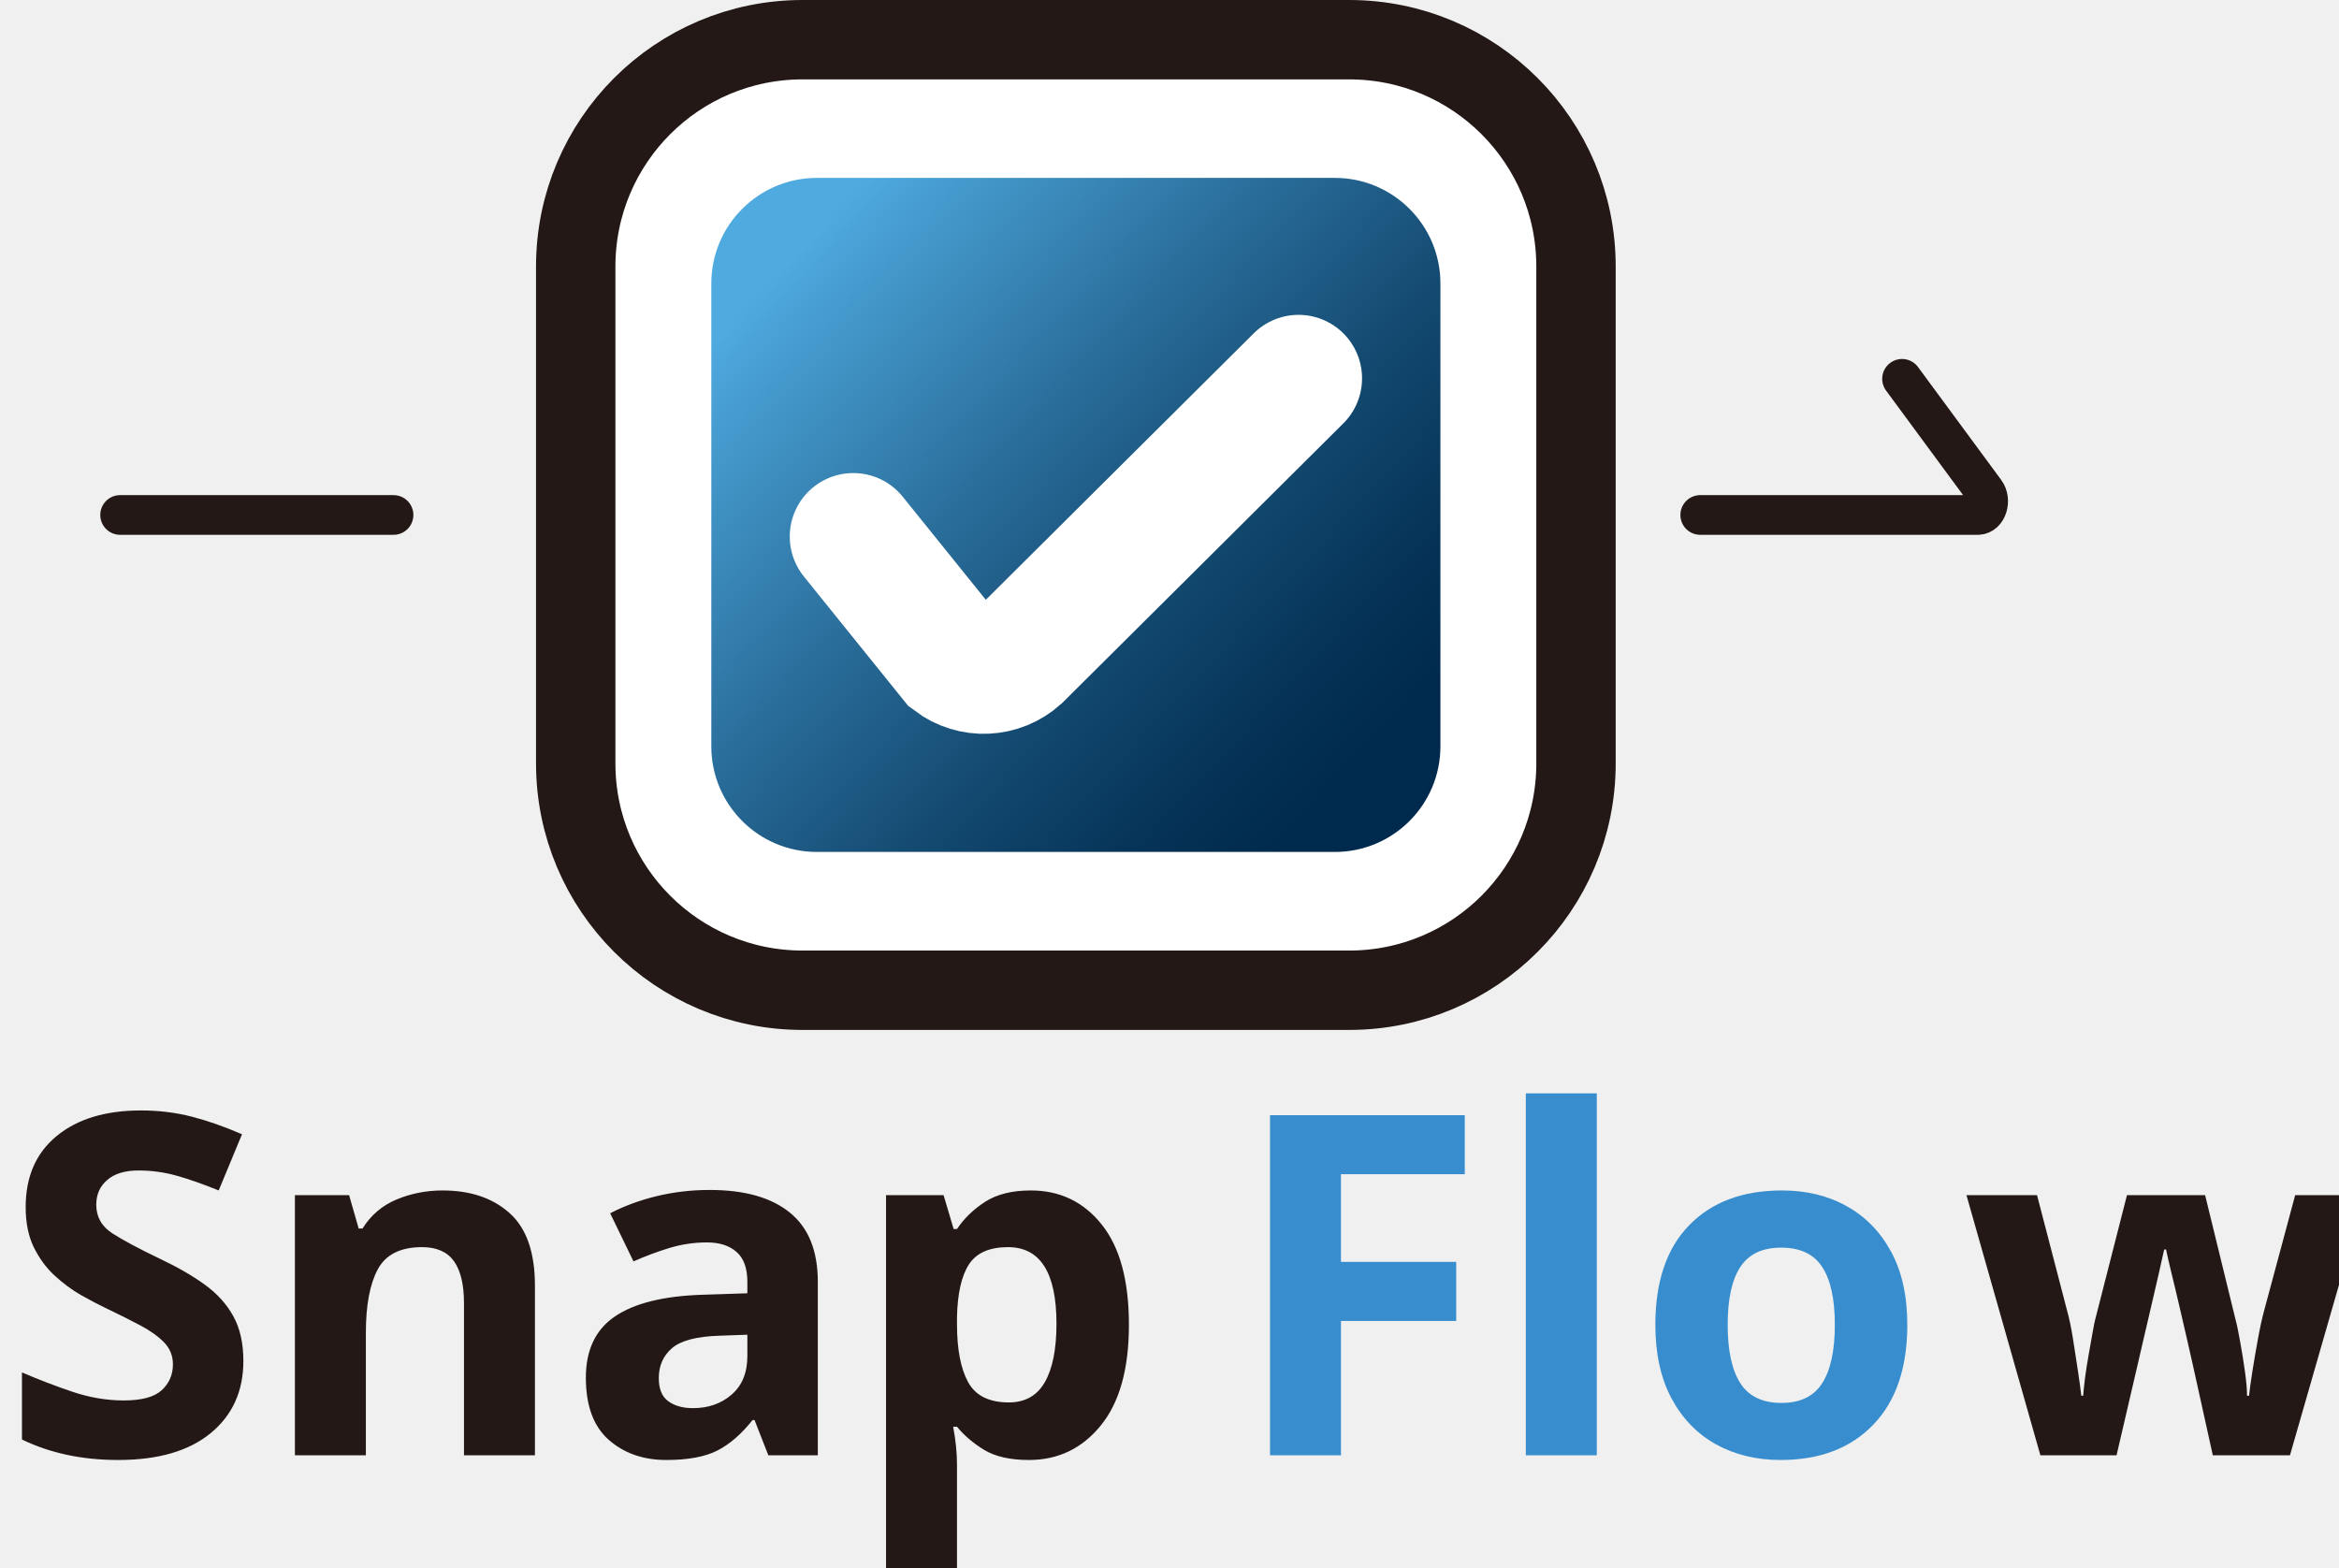
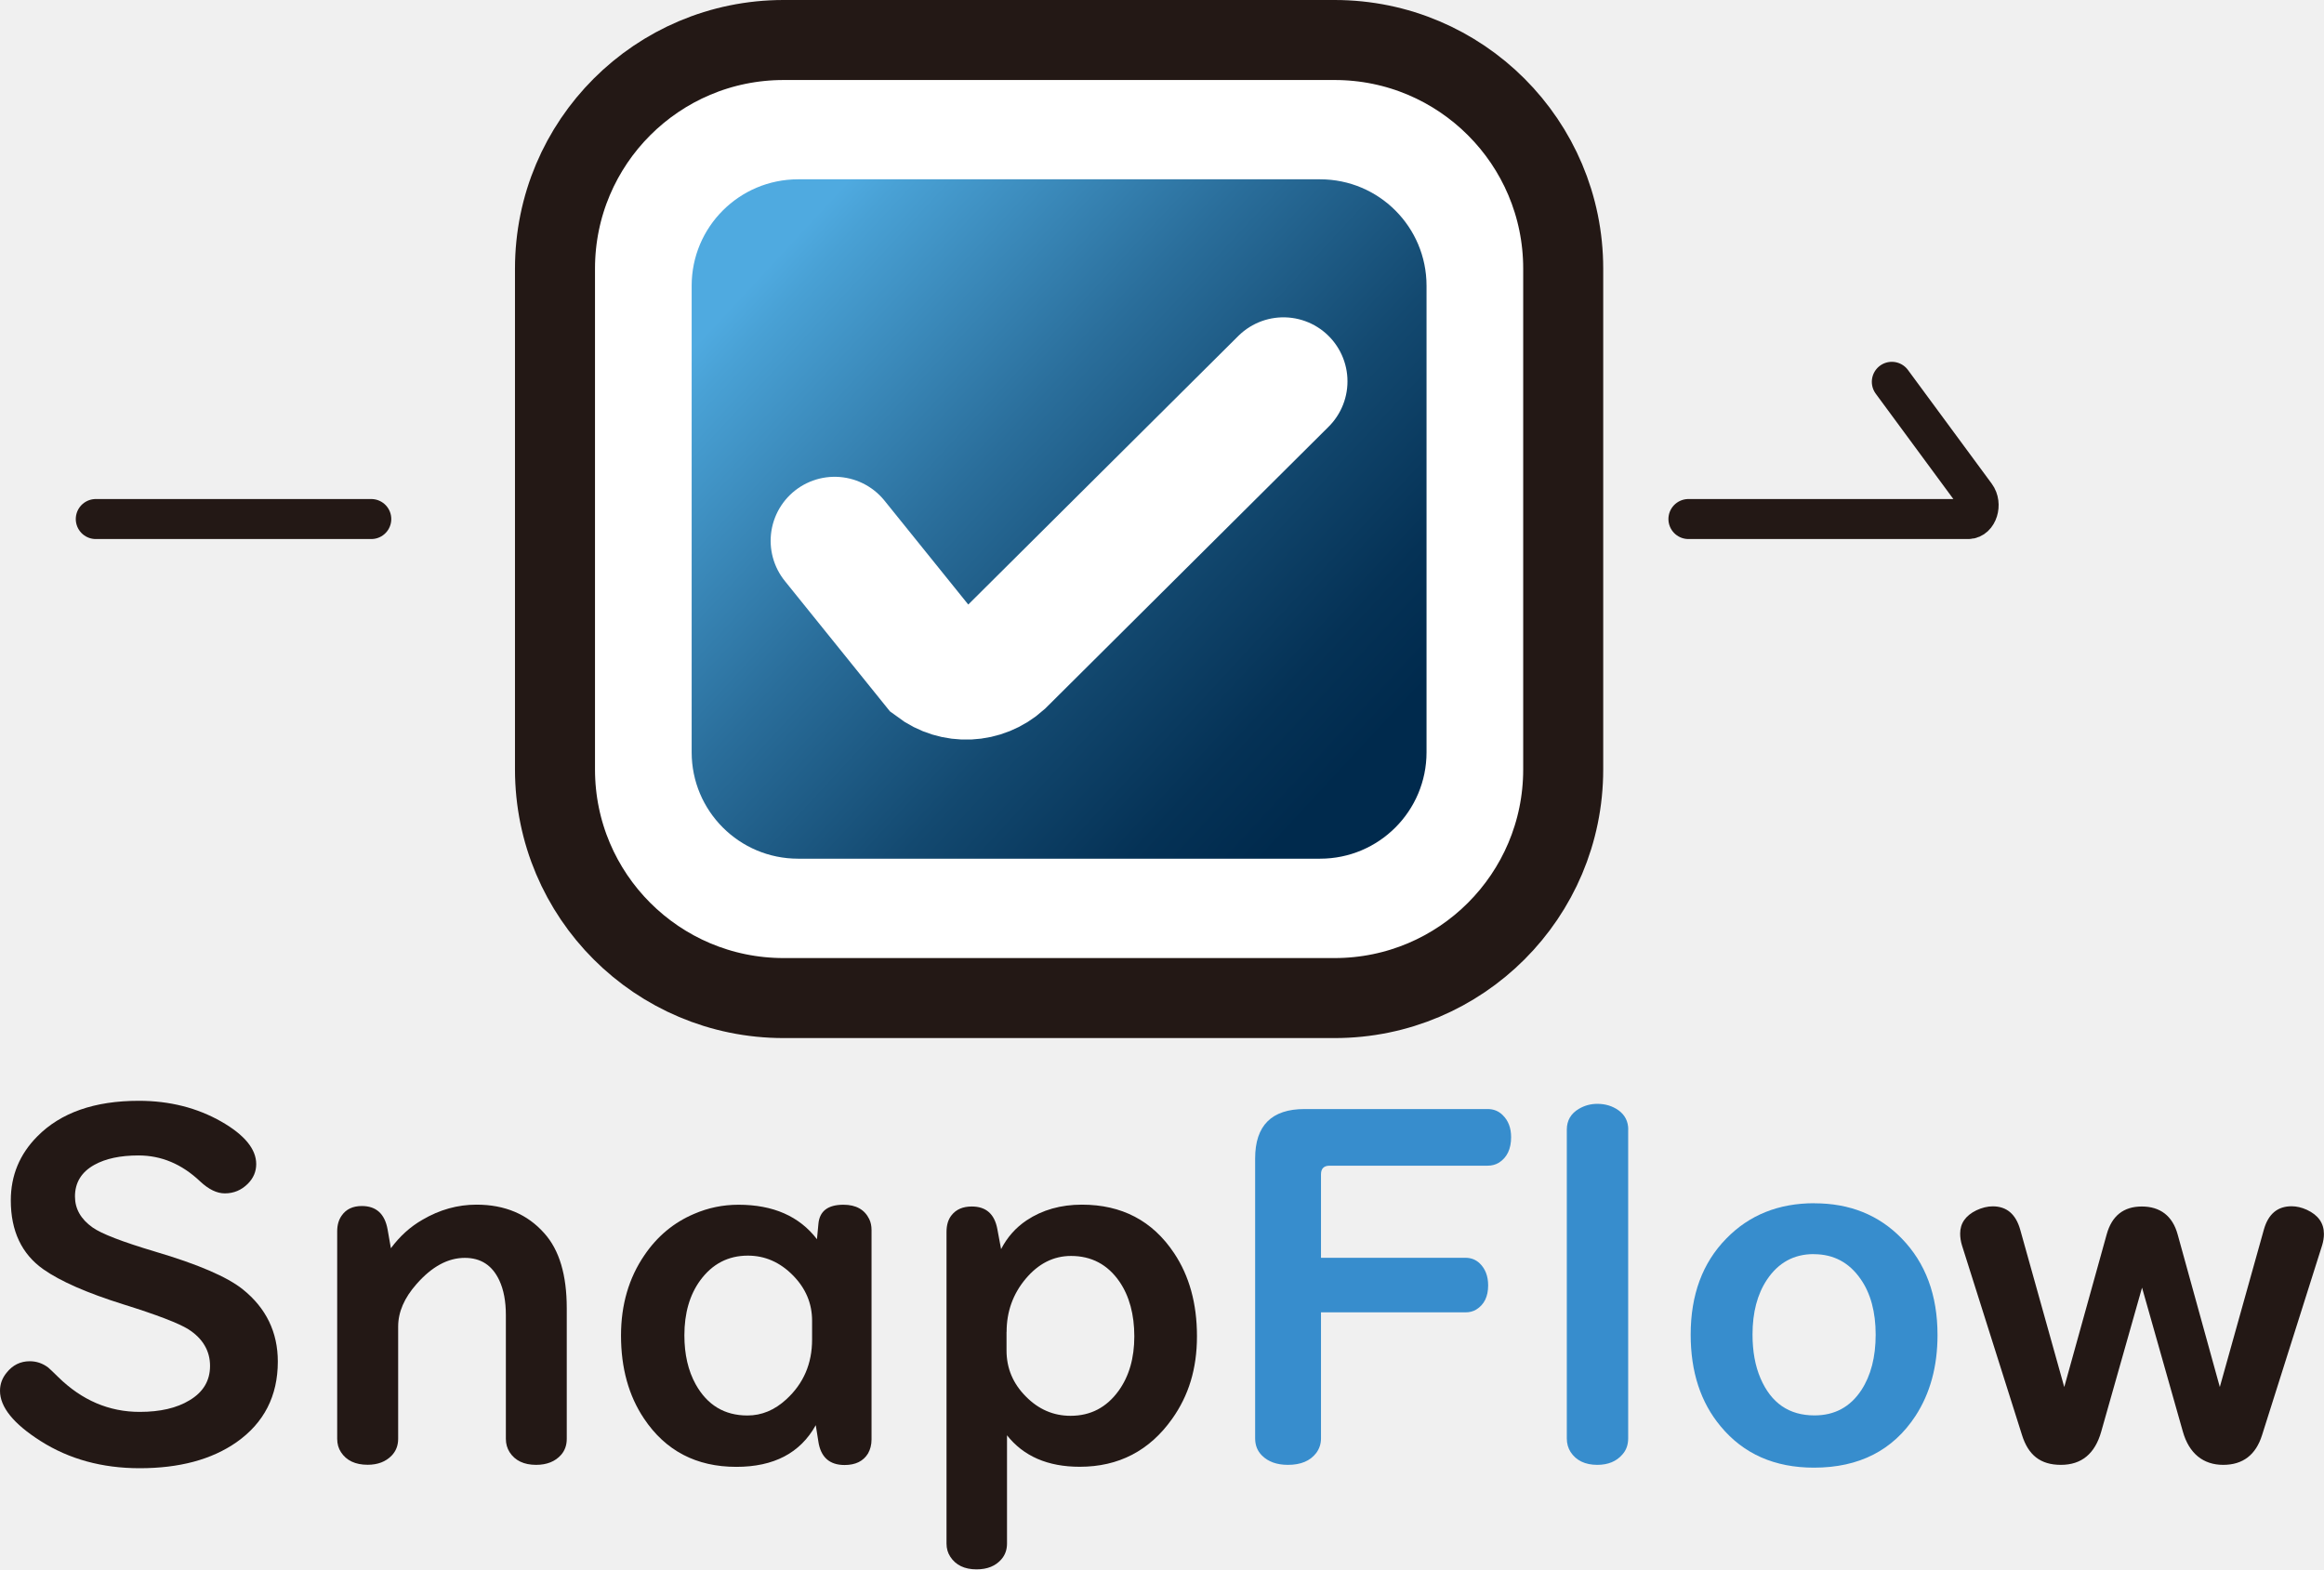
- <svg xmlns="http://www.w3.org/2000/svg" id="_レイヤー_2" data-name="レイヤー 2" viewBox="0 0 294.63 197.49">
+ <svg xmlns="http://www.w3.org/2000/svg" id="_レイヤー_2" data-name="レイヤー 2" viewBox="0 0 290.44 196.15">
  <defs>
    <style>
      .cls-1 {
        fill: #fff;
        stroke-width: 10px;
      }

      .cls-1, .cls-2, .cls-3 {
        stroke-miterlimit: 10;
      }

      .cls-1, .cls-3 {
        stroke: #231815;
      }

-       .cls-4, .cls-5 {
+       .cls-4 {
+         fill: #378dcd;
+       }
+ 
+       .cls-5 {
        fill: #231815;
      }

-       .cls-4, .cls-6 {
-         letter-spacing: 0em;
-       }
- 
-       .cls-5 {
-         letter-spacing: -.01em;
-       }
- 
-       .cls-7 {
-         font-family: UDDigiKyokashoNK-Bold, 'UD Digi Kyokasho NK';
-         font-size: 60px;
-         font-weight: 700;
-       }
- 
-       .cls-8 {
+       .cls-6 {
        fill: url(#_名称未設定グラデーション_64);
-       }
- 
-       .cls-6 {
-         fill: #378dcd;
      }

      .cls-2 {
        stroke: #fff;
        stroke-width: 16px;
      }

      .cls-2, .cls-3 {
        fill: none;
        stroke-linecap: round;
      }

      .cls-3 {
        stroke-width: 5px;
      }
    </style>
-     <linearGradient id="_名称未設定グラデーション_64" data-name="名称未設定グラデーション 64" x1="100.18" y1="32.12" x2="170.57" y2="97.34" gradientUnits="userSpaceOnUse">
+     <linearGradient id="_名称未設定グラデーション_64" data-name="名称未設定グラデーション 64" x1="97.02" y1="32.12" x2="167.4" y2="97.34" gradientUnits="userSpaceOnUse">
      <stop offset="0" stop-color="#4faae0" />
      <stop offset=".05" stop-color="#49a1d5" />
      <stop offset=".38" stop-color="#2a6e9b" />
      <stop offset=".65" stop-color="#134970" />
      <stop offset=".87" stop-color="#053256" />
      <stop offset="1" stop-color="#002a4d" />
    </linearGradient>
  </defs>
  <g id="_レイヤー_1-2" data-name="レイヤー 1">
-     <text class="cls-7" transform="translate(0 183.32)">
-       <tspan class="cls-5" x="0" y="0">Snap</tspan>
-       <tspan class="cls-6" x="154.57" y="0">Flo</tspan>
-       <tspan class="cls-4" x="247.11" y="0">w</tspan>
-     </text>
    <g>
-       <rect class="cls-1" x="72.52" y="5" width="126" height="119.74" rx="28.57" ry="28.57" />
-       <path class="cls-3" d="M214.17,64.87h34.97c1.15,0,1.73-1.85.92-2.94l-10.47-14.21" />
-       <line class="cls-3" x1="15.13" y1="64.87" x2="49.57" y2="64.87" />
-       <rect class="cls-8" x="89.6" y="22.41" width="91.84" height="84.91" rx="13.3" ry="13.3" />
-       <path class="cls-2" d="M107.48,67.59l12.52,15.53c2.5,1.89,5.96,1.73,8.29-.37l35.28-35.09" />
+       <g>
+         <path class="cls-5" d="M17.34,137.58c3.85,0,7.29.87,10.34,2.61,2.89,1.66,4.34,3.43,4.34,5.3,0,.94-.35,1.76-1.05,2.46-.8.8-1.76,1.2-2.87,1.2-1,0-2.02-.5-3.08-1.49-2.29-2.17-4.85-3.25-7.71-3.25-2.27,0-4.1.39-5.51,1.17-1.62.9-2.43,2.22-2.43,3.96,0,1.54.73,2.83,2.2,3.87,1.09.78,3.7,1.79,7.82,3.02,5.35,1.58,9,3.15,10.96,4.72,2.91,2.34,4.37,5.35,4.37,9.02,0,4.3-1.72,7.66-5.16,10.08-3.11,2.17-7.14,3.25-12.1,3.25-4.69,0-8.82-1.13-12.39-3.4-3.38-2.15-5.07-4.24-5.07-6.27,0-.84.27-1.59.82-2.26.76-.96,1.73-1.44,2.9-1.44.84,0,1.61.26,2.31.79.21.18.63.58,1.26,1.2,2.95,2.89,6.34,4.34,10.17,4.34,2.56,0,4.63-.48,6.21-1.44,1.72-1.02,2.58-2.45,2.58-4.31s-.9-3.42-2.7-4.57c-1.21-.76-3.94-1.81-8.17-3.13-4.49-1.41-7.81-2.86-9.96-4.37-2.71-1.91-4.07-4.79-4.07-8.61,0-3.11,1.1-5.77,3.31-8,2.93-2.97,7.16-4.45,12.69-4.45Z" />
+         <path class="cls-5" d="M48.85,156.01c1.11-1.5,2.43-2.7,3.96-3.57,2.13-1.25,4.38-1.88,6.74-1.88,3.54,0,6.36,1.19,8.47,3.57,1.88,2.09,2.81,5.21,2.81,9.38v16.32c0,.78-.23,1.45-.7,1.99-.74.84-1.79,1.26-3.13,1.26-1.52,0-2.63-.53-3.31-1.58-.31-.49-.47-1.04-.47-1.67v-15.47c0-1.72-.27-3.16-.82-4.34-.88-1.88-2.31-2.81-4.31-2.81-2.11,0-4.12,1.09-6.04,3.28-1.52,1.72-2.29,3.49-2.29,5.3v14.03c0,.84-.27,1.54-.82,2.11-.74.76-1.74,1.14-2.99,1.14-1.54,0-2.66-.53-3.34-1.58-.31-.47-.47-1.03-.47-1.67v-25.93c0-.78.19-1.44.56-1.96.55-.8,1.39-1.2,2.52-1.2,1.8,0,2.87.98,3.22,2.93l.41,2.34Z" />
+         <path class="cls-5" d="M102.1,154.87l.18-1.9c.14-1.6,1.18-2.4,3.13-2.4,1.56,0,2.64.6,3.22,1.79.2.41.29.87.29,1.38v26.16c0,.66-.15,1.25-.44,1.76-.59.96-1.56,1.44-2.93,1.44-1.89,0-2.99-.99-3.28-2.96l-.32-2.02c-1.93,3.48-5.24,5.21-9.93,5.21-5,0-8.85-2.01-11.54-6.04-1.91-2.85-2.87-6.31-2.87-10.37,0-3.85.98-7.2,2.93-10.05,1.6-2.36,3.67-4.08,6.21-5.16,1.76-.76,3.6-1.14,5.54-1.14,4.34,0,7.61,1.44,9.81,4.31ZM101.49,167.41v-2.34c0-2.17-.8-4.06-2.4-5.68-1.62-1.64-3.5-2.46-5.62-2.46-2.46,0-4.44,1.03-5.95,3.08-1.33,1.82-1.99,4.11-1.99,6.88,0,2.38.47,4.42,1.41,6.12,1.45,2.6,3.6,3.9,6.47,3.9,1.78,0,3.4-.67,4.86-2.02,2.15-1.97,3.22-4.46,3.22-7.47Z" />
+         <path class="cls-5" d="M125.85,179.36v13.56c0,.76-.23,1.42-.7,1.96-.72.84-1.76,1.26-3.11,1.26-1.5,0-2.6-.53-3.28-1.58-.31-.47-.47-1.02-.47-1.64v-38.94c0-.88.21-1.58.64-2.11.57-.72,1.41-1.08,2.52-1.08,1.78,0,2.84.94,3.19,2.81l.47,2.52c.76-1.48,1.83-2.69,3.19-3.6,1.97-1.31,4.28-1.96,6.91-1.96,4.98,0,8.82,2.01,11.51,6.04,1.91,2.85,2.87,6.32,2.87,10.4s-1.04,7.43-3.11,10.34c-2.83,3.98-6.68,5.98-11.54,5.98-4,0-7.04-1.32-9.11-3.96ZM125.79,166.47v2.31c0,2.23.81,4.15,2.43,5.77,1.58,1.6,3.44,2.4,5.57,2.4,2.5,0,4.5-1.04,6.01-3.13,1.31-1.82,1.96-4.08,1.96-6.8s-.62-5.03-1.85-6.83c-1.48-2.15-3.51-3.22-6.06-3.22-2.19,0-4.08.96-5.68,2.87-1.58,1.89-2.37,4.1-2.37,6.62Z" />
+         <path class="cls-4" d="M165.09,164.04v15.73c0,.68-.2,1.29-.59,1.82-.76,1-1.94,1.49-3.54,1.49-1.39,0-2.47-.39-3.25-1.17-.57-.57-.85-1.28-.85-2.14v-34.98c0-4.12,2.06-6.18,6.18-6.18h22.88c.74,0,1.37.25,1.88.76.7.68,1.05,1.6,1.05,2.75,0,1.48-.51,2.55-1.52,3.19-.41.25-.88.38-1.41.38h-19.75c-.72,0-1.08.36-1.08,1.08v10.43h18.05c.7,0,1.3.23,1.79.7.7.68,1.05,1.6,1.05,2.75,0,1.41-.5,2.41-1.49,3.02-.37.23-.82.35-1.35.35h-18.05Z" />
+         <path class="cls-4" d="M203.48,141.19v38.58c0,.8-.24,1.48-.73,2.02-.74.86-1.79,1.29-3.13,1.29-1.52,0-2.64-.54-3.34-1.61-.31-.49-.47-1.05-.47-1.7v-38.58c0-1.15.51-2.02,1.52-2.61.7-.41,1.46-.62,2.29-.62,1.02,0,1.9.27,2.67.82.8.59,1.2,1.39,1.2,2.4Z" />
+         <path class="cls-4" d="M226.76,150.39c4.41,0,8.05,1.46,10.9,4.39,2.99,3.07,4.48,7.09,4.48,12.07,0,3.93-.92,7.29-2.75,10.11-2.83,4.32-7.06,6.47-12.69,6.47-4.92,0-8.81-1.72-11.66-5.16-2.5-2.99-3.75-6.81-3.75-11.46,0-4.98,1.48-8.98,4.45-12.01,2.87-2.95,6.54-4.42,11.02-4.42ZM226.67,156.74c-2.48,0-4.43,1.07-5.86,3.22-1.19,1.8-1.79,4.07-1.79,6.83,0,2.09.33,3.92,1,5.48,1.33,3.09,3.57,4.63,6.74,4.63,2.52,0,4.47-1.05,5.86-3.16,1.19-1.82,1.79-4.13,1.79-6.94s-.63-5.18-1.9-6.97c-1.43-2.05-3.37-3.08-5.83-3.08Z" />
+         <path class="cls-5" d="M257.98,173.35l5.3-19.07c.64-2.32,2.11-3.49,4.39-3.49s3.84,1.16,4.48,3.49l5.27,19.07,5.51-19.69c.55-1.93,1.7-2.9,3.46-2.9.62,0,1.26.15,1.9.44,1.43.66,2.14,1.67,2.14,3.02,0,.47-.08.95-.23,1.44l-7.5,23.7c-.78,2.48-2.4,3.72-4.86,3.72s-4.26-1.39-5.04-4.16l-5.1-17.99-5.1,17.99c-.78,2.77-2.46,4.16-5.04,4.16s-4.08-1.24-4.86-3.72l-7.5-23.7c-.16-.51-.23-1.01-.23-1.49,0-1.27.67-2.24,2.02-2.9.7-.33,1.39-.5,2.05-.5,1.74,0,2.88.97,3.43,2.9l5.51,19.69Z" />
+       </g>
+       <g>
+         <rect class="cls-1" x="69.36" y="5" width="126" height="119.74" rx="28.57" ry="28.57" />
+         <path class="cls-3" d="M211.01,64.87h34.97c1.15,0,1.73-1.85.92-2.94l-10.47-14.21" />
+         <line class="cls-3" x1="11.97" y1="64.87" x2="46.4" y2="64.87" />
+         <rect class="cls-6" x="86.44" y="22.41" width="91.84" height="84.91" rx="13.3" ry="13.3" />
+         <path class="cls-2" d="M104.31,67.59l12.52,15.53c2.5,1.89,5.96,1.73,8.29-.37l35.28-35.09" />
+       </g>
    </g>
  </g>
</svg>
